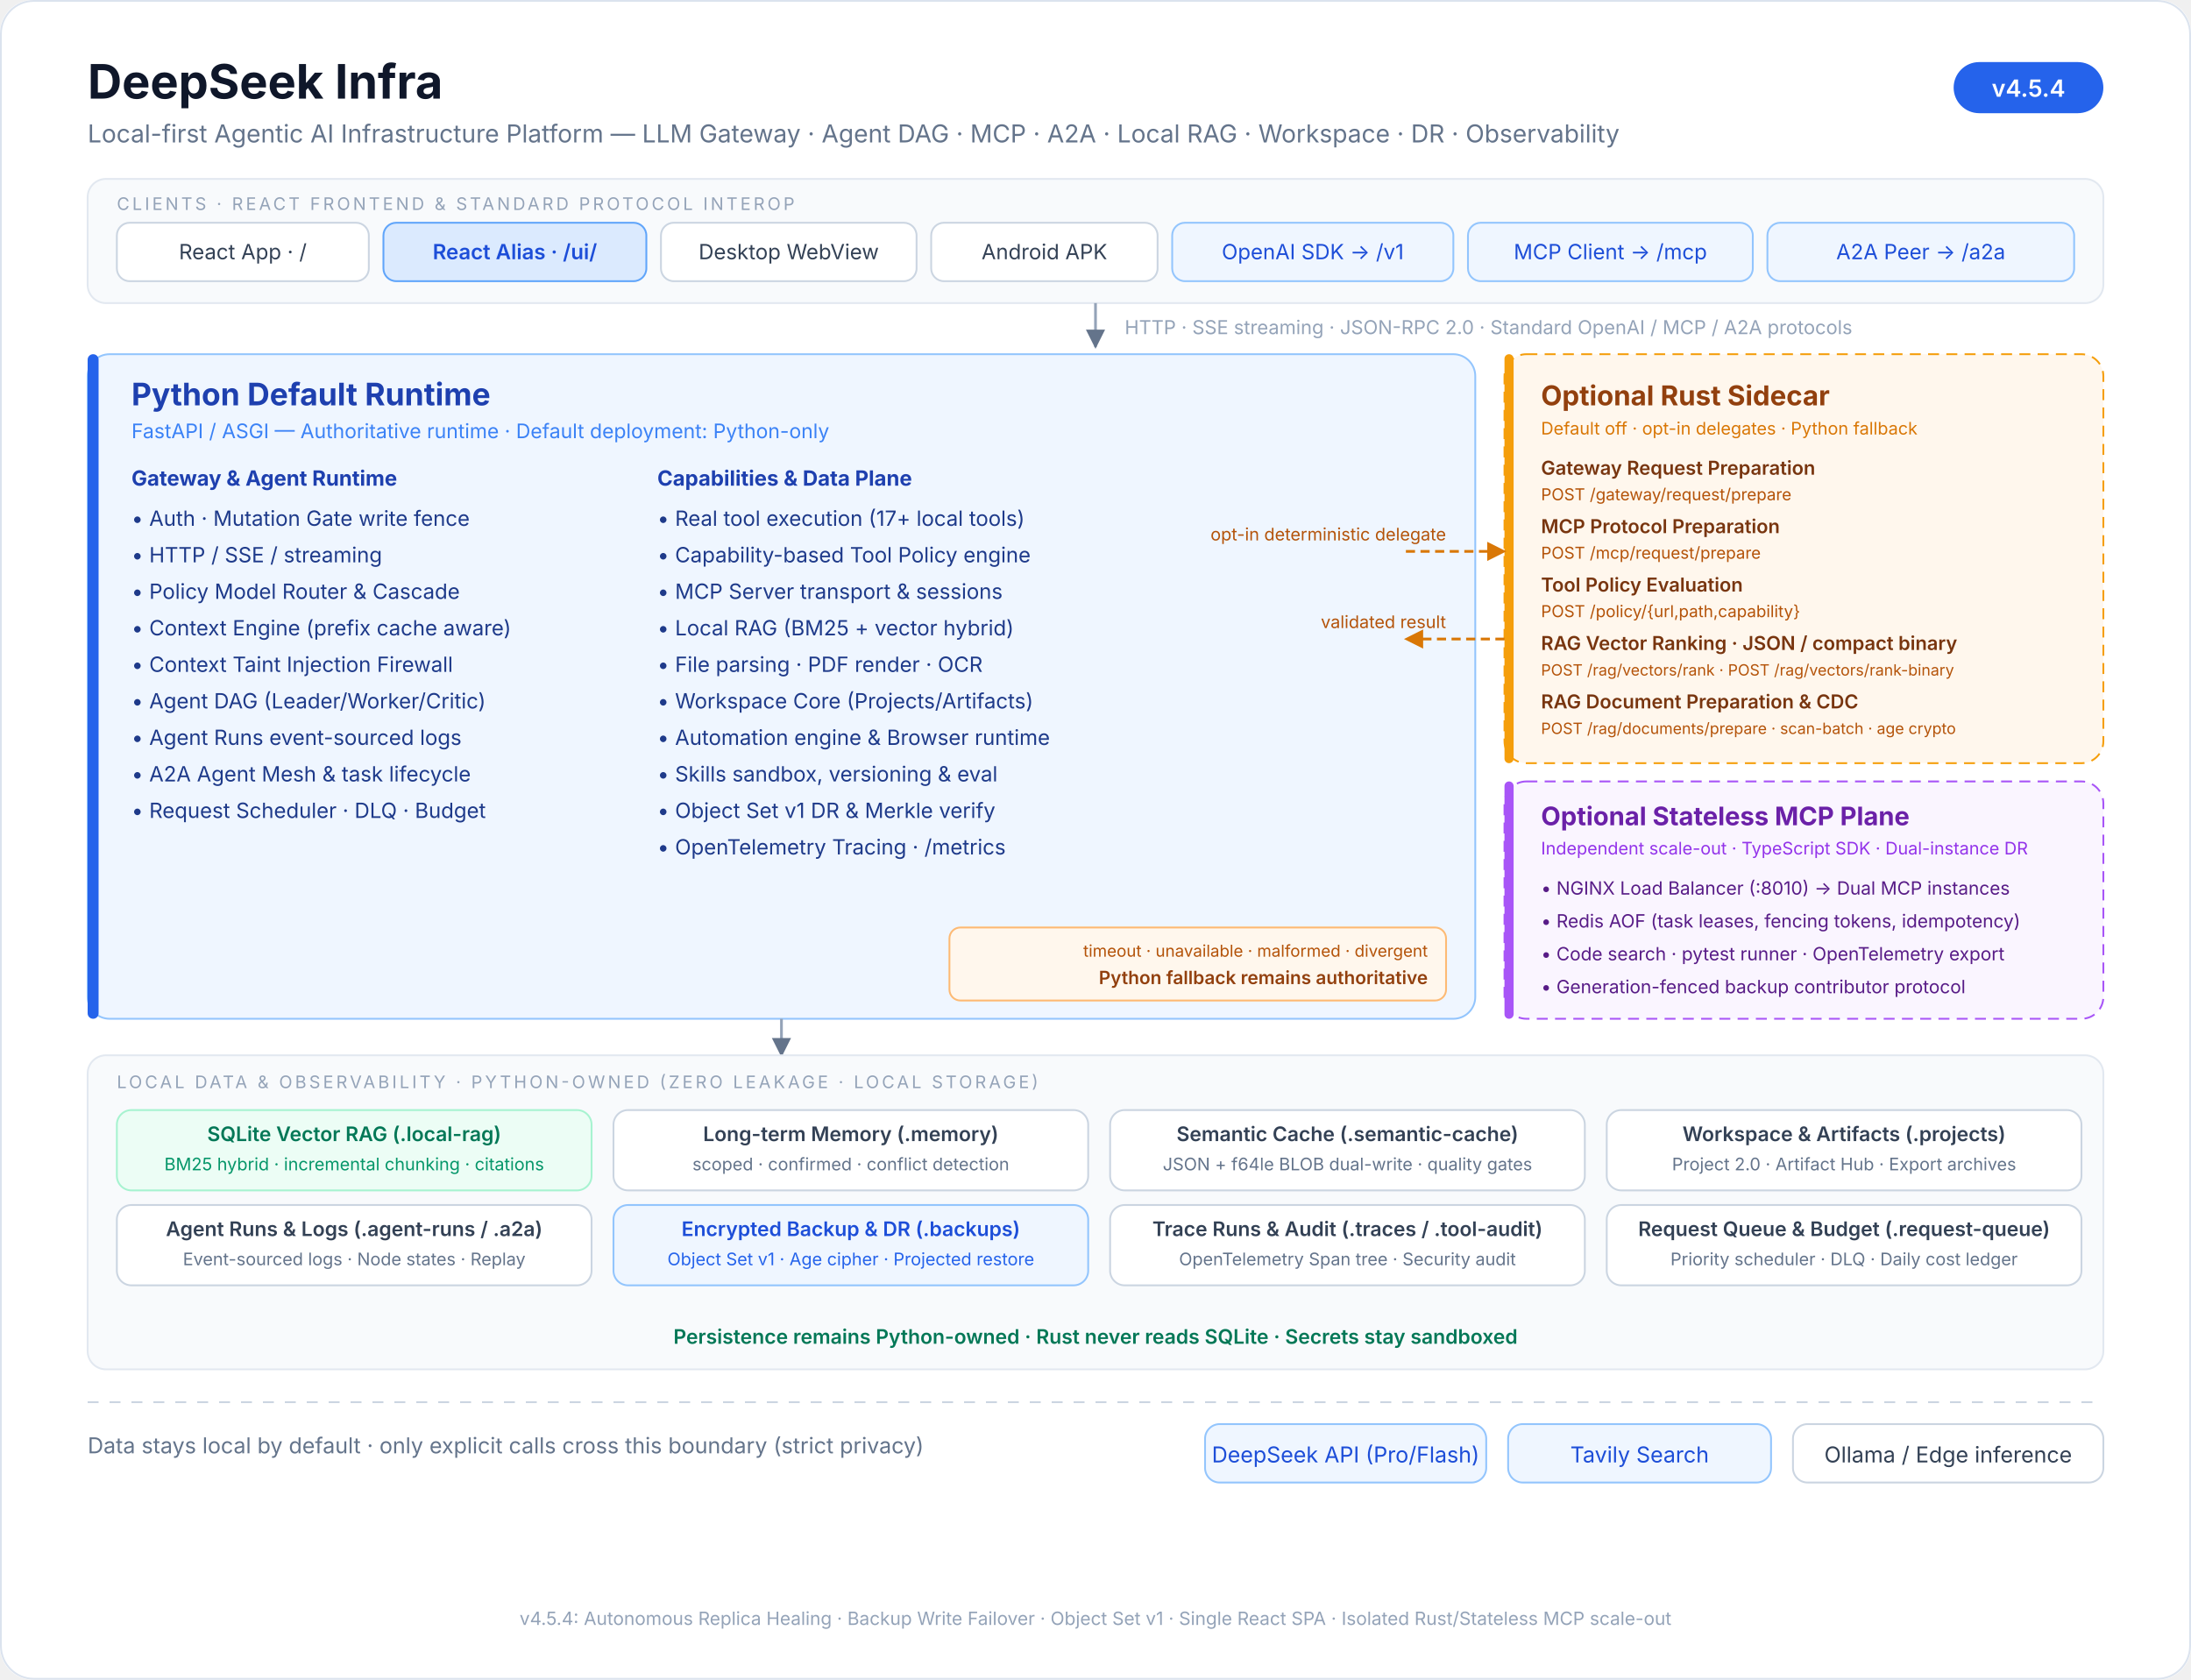
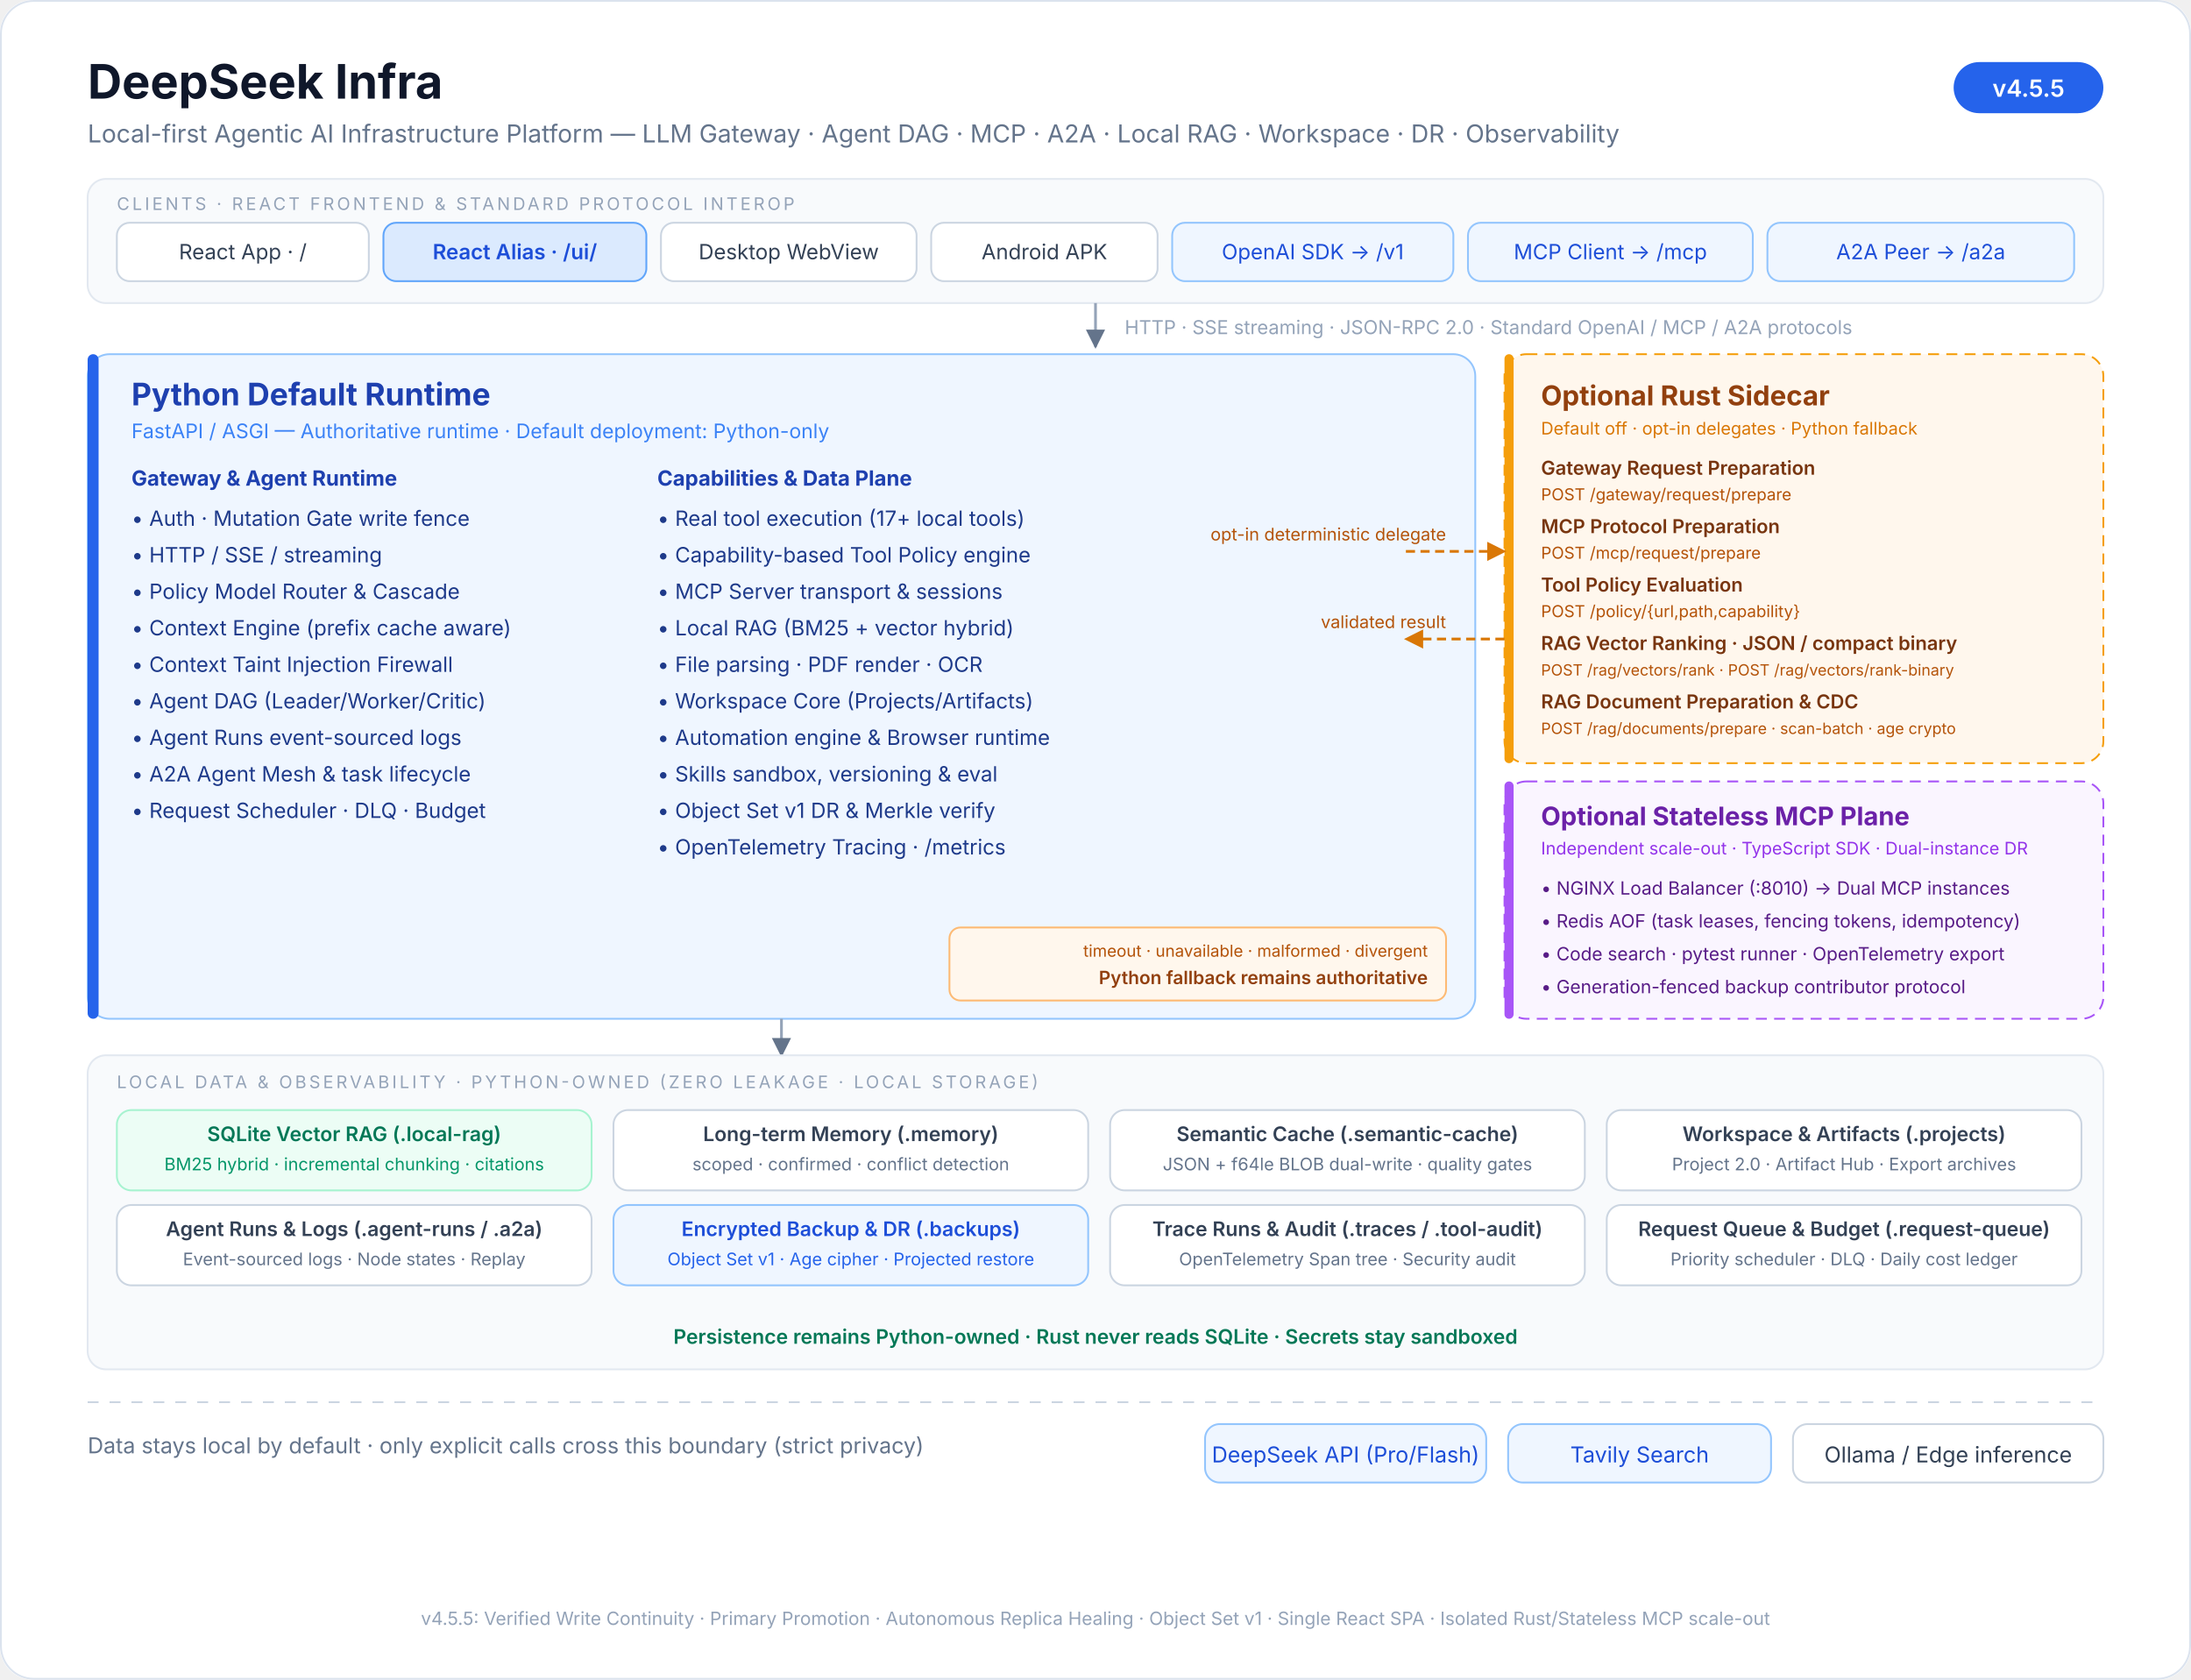
<svg xmlns="http://www.w3.org/2000/svg" viewBox="0 0 1200 920" font-family="ui-sans-serif, system-ui, -apple-system, 'Segoe UI', 'PingFang SC', 'Microsoft YaHei', sans-serif">
  <defs>
    <marker id="arrow" viewBox="0 0 10 10" refX="9" refY="5" markerWidth="7" markerHeight="7" orient="auto-start-reverse">
      <path d="M 0 0 L 10 5 L 0 10 z" fill="#64748b" />
    </marker>
    <marker id="rust-arrow" viewBox="0 0 10 10" refX="9" refY="5" markerWidth="7" markerHeight="7" orient="auto-start-reverse">
      <path d="M 0 0 L 10 5 L 0 10 z" fill="#d97706" />
    </marker>
  </defs>
  <rect x="0" y="0" width="1200" height="920" rx="18" fill="#ffffff" />
  <rect x="0.5" y="0.5" width="1199" height="919" rx="18" fill="none" stroke="#dbe3ee" />
  <text x="48" y="54" font-size="26" font-weight="700" fill="#0f172a">DeepSeek Infra</text>
  <text x="48" y="78" font-size="13.5" fill="#64748b">Local-first Agentic AI Infrastructure Platform — LLM Gateway · Agent DAG · MCP · A2A · Local RAG · Workspace · DR · Observability</text>
  <rect x="1070" y="34" width="82" height="28" rx="14" fill="#2563eb" />
-   <text x="1111" y="53" font-size="13" font-weight="600" fill="#ffffff" text-anchor="middle">v4.5.4</text>
+   <text x="1111" y="53" font-size="13" font-weight="600" fill="#ffffff" text-anchor="middle">v4.5.5</text>
  <rect x="48" y="98" width="1104" height="68" rx="10" fill="#f8fafc" stroke="#e2e8f0" />
  <text x="64" y="115" font-size="9.5" letter-spacing="1.5" fill="#94a3b8">CLIENTS · REACT FRONTEND &amp; STANDARD PROTOCOL INTEROP</text>
  <g font-size="11.5" fill="#334155" text-anchor="middle">
    <rect x="64" y="122" width="138" height="32" rx="7" fill="#ffffff" stroke="#cbd5e1" />
    <text x="133" y="142">React App · /</text>
    <rect x="210" y="122" width="144" height="32" rx="7" fill="#dbeafe" stroke="#60a5fa" />
    <text x="282" y="142" fill="#1d4ed8" font-weight="600">React Alias · /ui/</text>
    <rect x="362" y="122" width="140" height="32" rx="7" fill="#ffffff" stroke="#cbd5e1" />
    <text x="432" y="142">Desktop WebView</text>
    <rect x="510" y="122" width="124" height="32" rx="7" fill="#ffffff" stroke="#cbd5e1" />
    <text x="572" y="142">Android APK</text>
    <rect x="642" y="122" width="154" height="32" rx="7" fill="#eff6ff" stroke="#93c5fd" />
    <text x="719" y="142" fill="#1d4ed8">OpenAI SDK → /v1</text>
    <rect x="804" y="122" width="156" height="32" rx="7" fill="#eff6ff" stroke="#93c5fd" />
    <text x="882" y="142" fill="#1d4ed8">MCP Client → /mcp</text>
    <rect x="968" y="122" width="168" height="32" rx="7" fill="#eff6ff" stroke="#93c5fd" />
    <text x="1052" y="142" fill="#1d4ed8">A2A Peer → /a2a</text>
  </g>
  <line x1="600" y1="166" x2="600" y2="190" stroke="#94a3b8" stroke-width="1.5" marker-end="url(#arrow)" />
  <text x="616" y="183" font-size="10.5" fill="#94a3b8">HTTP · SSE streaming · JSON-RPC 2.0 · Standard OpenAI / MCP / A2A protocols</text>
  <rect x="48" y="194" width="760" height="364" rx="12" fill="#eff6ff" stroke="#93c5fd" />
  <rect x="48" y="194" width="6" height="364" rx="3" fill="#2563eb" />
  <text x="72" y="222" font-size="17" font-weight="700" fill="#1e40af">Python Default Runtime</text>
  <text x="72" y="240" font-size="11" fill="#3b82f6">FastAPI / ASGI — Authoritative runtime · Default deployment: Python-only</text>
  <g font-size="11.5" fill="#1e3a8a">
    <text x="72" y="266" font-weight="700" fill="#1e40af">Gateway &amp; Agent Runtime</text>
    <text x="72" y="288">• Auth · Mutation Gate write fence</text>
    <text x="72" y="308">• HTTP / SSE / streaming</text>
    <text x="72" y="328">• Policy Model Router &amp; Cascade</text>
    <text x="72" y="348">• Context Engine (prefix cache aware)</text>
    <text x="72" y="368">• Context Taint Injection Firewall</text>
    <text x="72" y="388">• Agent DAG (Leader/Worker/Critic)</text>
    <text x="72" y="408">• Agent Runs event-sourced logs</text>
    <text x="72" y="428">• A2A Agent Mesh &amp; task lifecycle</text>
    <text x="72" y="448">• Request Scheduler · DLQ · Budget</text>
    <text x="360" y="266" font-weight="700" fill="#1e40af">Capabilities &amp; Data Plane</text>
    <text x="360" y="288">• Real tool execution (17+ local tools)</text>
    <text x="360" y="308">• Capability-based Tool Policy engine</text>
    <text x="360" y="328">• MCP Server transport &amp; sessions</text>
    <text x="360" y="348">• Local RAG (BM25 + vector hybrid)</text>
    <text x="360" y="368">• File parsing · PDF render · OCR</text>
    <text x="360" y="388">• Workspace Core (Projects/Artifacts)</text>
    <text x="360" y="408">• Automation engine &amp; Browser runtime</text>
    <text x="360" y="428">• Skills sandbox, versioning &amp; eval</text>
    <text x="360" y="448">• Object Set v1 DR &amp; Merkle verify</text>
    <text x="360" y="468">• OpenTelemetry Tracing · /metrics</text>
  </g>
  <rect x="824" y="194" width="328" height="224" rx="12" fill="#fff7ed" stroke="#f59e0b" stroke-dasharray="6 4" />
  <rect x="824" y="194" width="5" height="224" rx="2.5" fill="#f59e0b" />
  <text x="844" y="222" font-size="15" font-weight="700" fill="#92400e">Optional Rust Sidecar</text>
  <text x="844" y="238" font-size="9.5" fill="#d97706">Default off · opt-in delegates · Python fallback</text>
  <g font-size="10.5" fill="#78350f">
    <text x="844" y="260" font-weight="600">Gateway Request Preparation</text>
    <text x="844" y="274" font-size="9" fill="#b45309">POST /gateway/request/prepare</text>
    <text x="844" y="292" font-weight="600">MCP Protocol Preparation</text>
    <text x="844" y="306" font-size="9" fill="#b45309">POST /mcp/request/prepare</text>
    <text x="844" y="324" font-weight="600">Tool Policy Evaluation</text>
    <text x="844" y="338" font-size="9" fill="#b45309">POST /policy/{url,path,capability}</text>
    <text x="844" y="356" font-weight="600">RAG Vector Ranking · JSON / compact binary</text>
    <text x="844" y="370" font-size="8.5" fill="#b45309">POST /rag/vectors/rank · POST /rag/vectors/rank-binary</text>
    <text x="844" y="388" font-weight="600">RAG Document Preparation &amp; CDC</text>
    <text x="844" y="402" font-size="8.5" fill="#b45309">POST /rag/documents/prepare · scan-batch · age crypto</text>
  </g>
  <rect x="824" y="428" width="328" height="130" rx="12" fill="#faf5ff" stroke="#a855f7" stroke-dasharray="6 4" />
  <rect x="824" y="428" width="5" height="130" rx="2.5" fill="#a855f7" />
  <text x="844" y="452" font-size="14" font-weight="700" fill="#6b21a8">Optional Stateless MCP Plane</text>
  <text x="844" y="468" font-size="9.5" fill="#9333ea">Independent scale-out · TypeScript SDK · Dual-instance DR</text>
  <g font-size="10" fill="#581c87">
    <text x="844" y="490">• NGINX Load Balancer (:8010) → Dual MCP instances</text>
    <text x="844" y="508">• Redis AOF (task leases, fencing tokens, idempotency)</text>
    <text x="844" y="526">• Code search · pytest runner · OpenTelemetry export</text>
    <text x="844" y="544">• Generation-fenced backup contributor protocol</text>
  </g>
  <text x="792" y="296" font-size="9.5" fill="#b45309" text-anchor="end">opt-in deterministic delegate</text>
  <line x1="770" y1="302" x2="824" y2="302" stroke="#d97706" stroke-width="1.5" stroke-dasharray="5 3" marker-end="url(#rust-arrow)" />
  <line x1="824" y1="350" x2="770" y2="350" stroke="#d97706" stroke-width="1.5" stroke-dasharray="5 3" marker-end="url(#rust-arrow)" />
  <text x="792" y="344" font-size="9.5" fill="#b45309" text-anchor="end">validated result</text>
  <rect x="520" y="508" width="272" height="40" rx="6" fill="#fff7ed" stroke="#fdba74" />
  <text x="782" y="524" font-size="9" fill="#b45309" text-anchor="end">timeout · unavailable · malformed · divergent</text>
  <text x="782" y="539" font-size="10" fill="#92400e" text-anchor="end" font-weight="600">Python fallback remains authoritative</text>
  <line x1="428" y1="558" x2="428" y2="578" stroke="#94a3b8" stroke-width="1.5" marker-end="url(#arrow)" />
  <rect x="48" y="578" width="1104" height="172" rx="10" fill="#f8fafc" stroke="#e2e8f0" />
  <text x="64" y="596" font-size="9.5" letter-spacing="1.5" fill="#94a3b8">LOCAL DATA &amp; OBSERVABILITY · PYTHON-OWNED (ZERO LEAKAGE · LOCAL STORAGE)</text>
  <g font-size="11" fill="#334155" text-anchor="middle">
    <rect x="64" y="608" width="260" height="44" rx="8" fill="#ecfdf5" stroke="#a7f3d0" />
    <text x="194" y="625" fill="#047857" font-weight="600">SQLite Vector RAG (.local-rag)</text>
    <text x="194" y="641" font-size="9.5" fill="#059669">BM25 hybrid · incremental chunking · citations</text>
    <rect x="336" y="608" width="260" height="44" rx="8" fill="#ffffff" stroke="#cbd5e1" />
    <text x="466" y="625" font-weight="600">Long-term Memory (.memory)</text>
    <text x="466" y="641" font-size="9.5" fill="#64748b">scoped · confirmed · conflict detection</text>
    <rect x="608" y="608" width="260" height="44" rx="8" fill="#ffffff" stroke="#cbd5e1" />
    <text x="738" y="625" font-weight="600">Semantic Cache (.semantic-cache)</text>
    <text x="738" y="641" font-size="9.5" fill="#64748b">JSON + f64le BLOB dual-write · quality gates</text>
    <rect x="880" y="608" width="260" height="44" rx="8" fill="#ffffff" stroke="#cbd5e1" />
    <text x="1010" y="625" font-weight="600">Workspace &amp; Artifacts (.projects)</text>
    <text x="1010" y="641" font-size="9.5" fill="#64748b">Project 2.0 · Artifact Hub · Export archives</text>
    <rect x="64" y="660" width="260" height="44" rx="8" fill="#ffffff" stroke="#cbd5e1" />
    <text x="194" y="677" font-weight="600">Agent Runs &amp; Logs (.agent-runs / .a2a)</text>
    <text x="194" y="693" font-size="9.5" fill="#64748b">Event-sourced logs · Node states · Replay</text>
    <rect x="336" y="660" width="260" height="44" rx="8" fill="#eff6ff" stroke="#93c5fd" />
    <text x="466" y="677" fill="#1d4ed8" font-weight="600">Encrypted Backup &amp; DR (.backups)</text>
    <text x="466" y="693" font-size="9.5" fill="#2563eb">Object Set v1 · Age cipher · Projected restore</text>
    <rect x="608" y="660" width="260" height="44" rx="8" fill="#ffffff" stroke="#cbd5e1" />
    <text x="738" y="677" font-weight="600">Trace Runs &amp; Audit (.traces / .tool-audit)</text>
    <text x="738" y="693" font-size="9.5" fill="#64748b">OpenTelemetry Span tree · Security audit</text>
    <rect x="880" y="660" width="260" height="44" rx="8" fill="#ffffff" stroke="#cbd5e1" />
    <text x="1010" y="677" font-weight="600">Request Queue &amp; Budget (.request-queue)</text>
    <text x="1010" y="693" font-size="9.5" fill="#64748b">Priority scheduler · DLQ · Daily cost ledger</text>
  </g>
  <text x="600" y="736" font-size="11" fill="#047857" text-anchor="middle" font-weight="600">Persistence remains Python-owned · Rust never reads SQLite · Secrets stay sandboxed</text>
  <line x1="48" y1="768" x2="1152" y2="768" stroke="#cbd5e1" stroke-dasharray="6 6" />
  <text x="48" y="796" font-size="12" fill="#64748b">Data stays local by default · only explicit calls cross this boundary (strict privacy)</text>
  <g font-size="12" text-anchor="middle">
    <rect x="660" y="780" width="154" height="32" rx="8" fill="#eff6ff" stroke="#93c5fd" />
    <text x="737" y="801" fill="#1d4ed8">DeepSeek API (Pro/Flash)</text>
    <rect x="826" y="780" width="144" height="32" rx="8" fill="#eff6ff" stroke="#93c5fd" />
    <text x="898" y="801" fill="#1d4ed8">Tavily Search</text>
    <rect x="982" y="780" width="170" height="32" rx="8" fill="#ffffff" stroke="#cbd5e1" />
    <text x="1067" y="801" fill="#334155">Ollama / Edge inference</text>
  </g>
-   <text x="600" y="890" font-size="10" fill="#94a3b8" text-anchor="middle">v4.5.4: Autonomous Replica Healing · Backup Write Failover · Object Set v1 · Single React SPA · Isolated Rust/Stateless MCP scale-out</text>
+   <text x="600" y="890" font-size="10" fill="#94a3b8" text-anchor="middle">v4.5.5: Verified Write Continuity · Primary Promotion · Autonomous Replica Healing · Object Set v1 · Single React SPA · Isolated Rust/Stateless MCP scale-out</text>
</svg>
